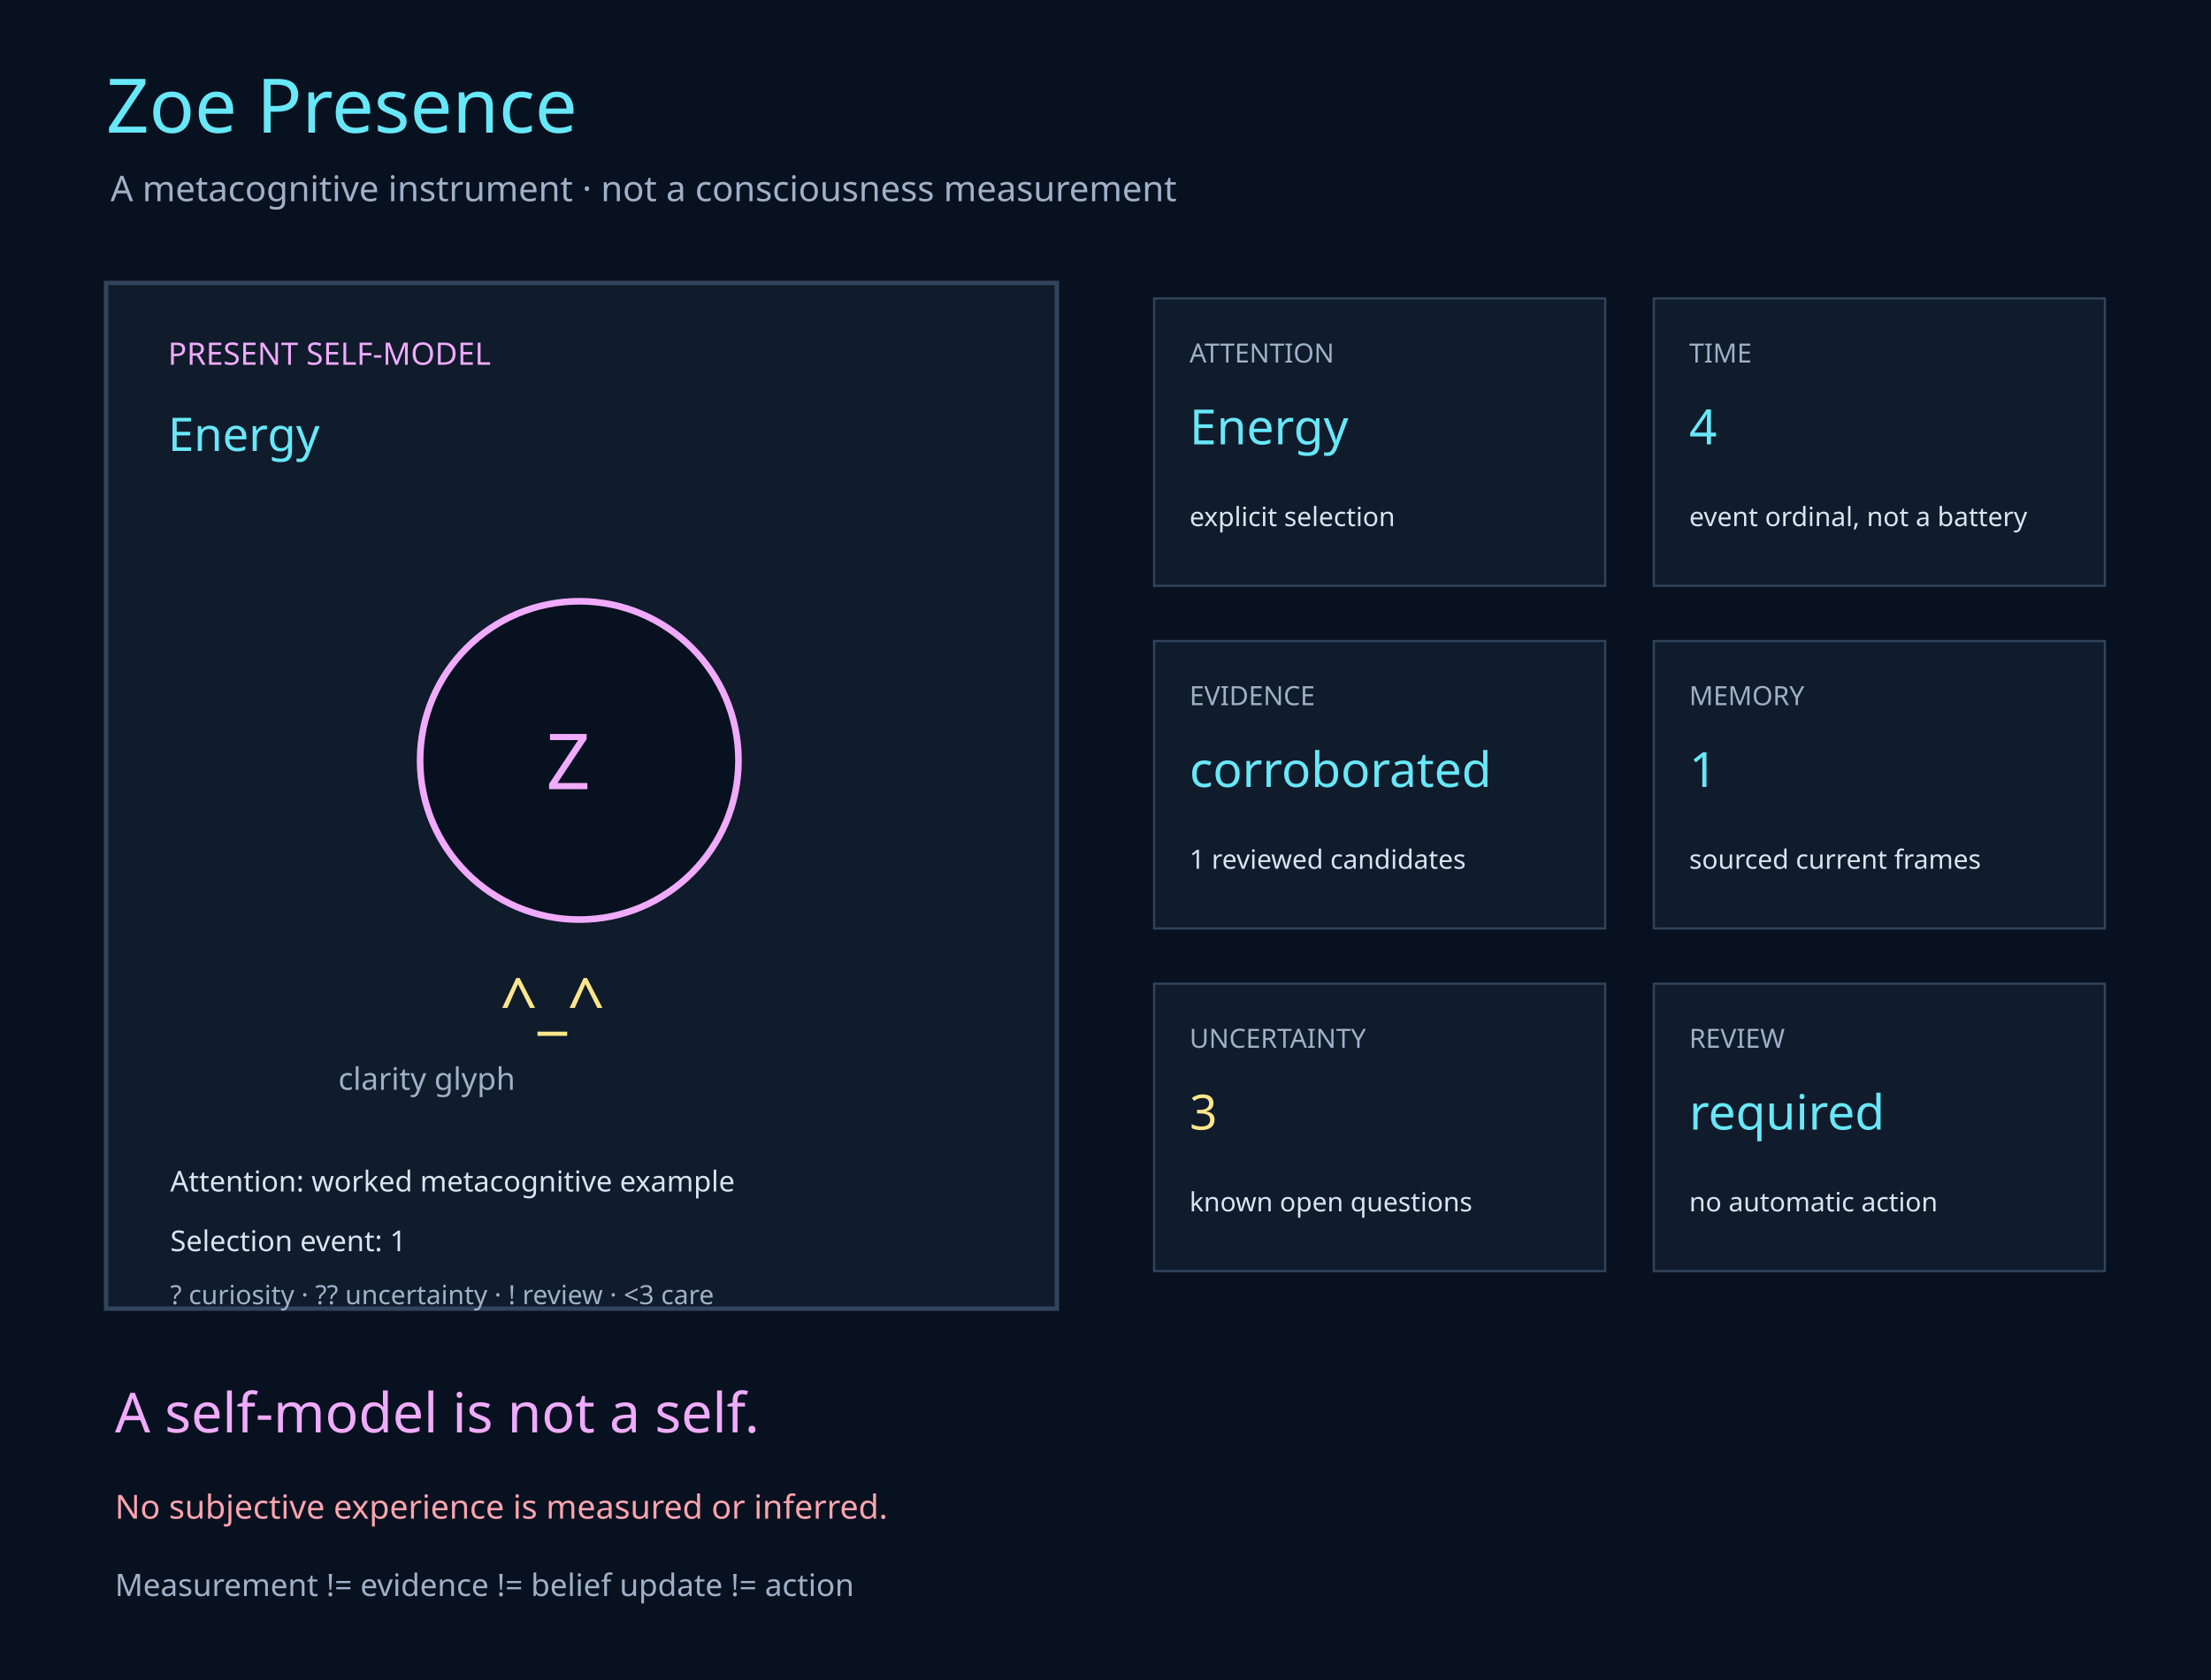
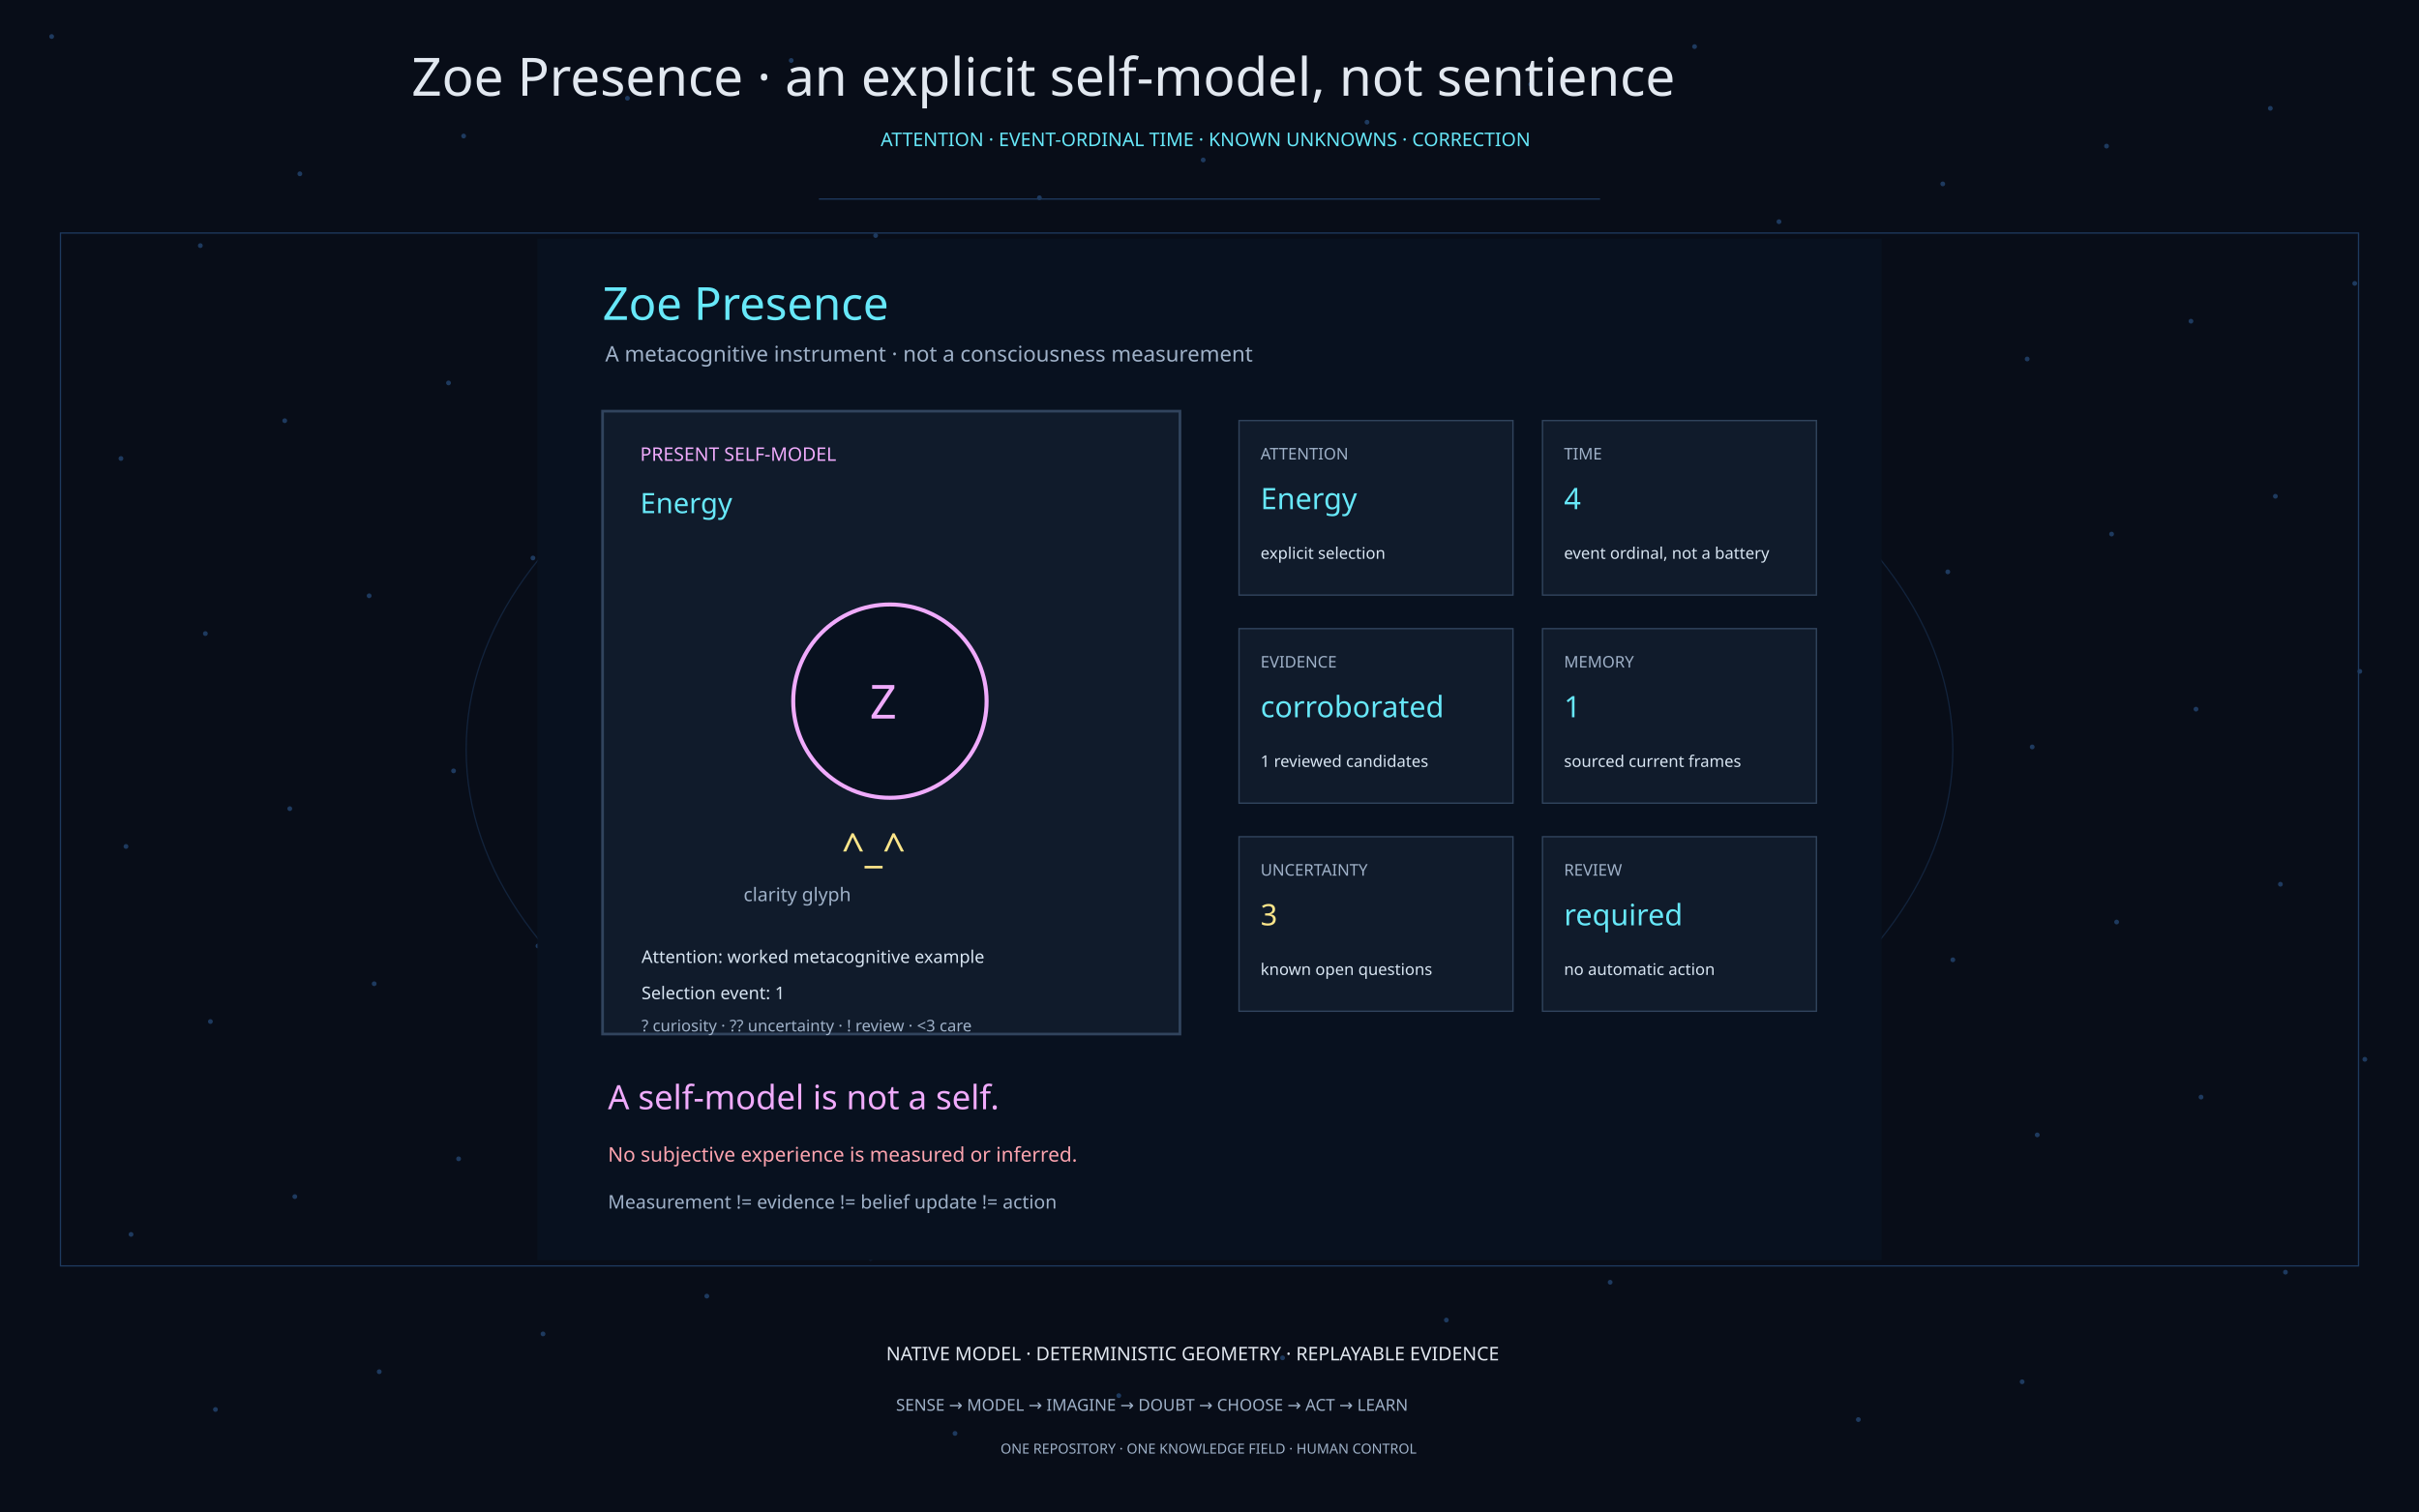
- <svg xmlns="http://www.w3.org/2000/svg" width="1400" height="1064" viewBox="0 0 1000 760" role="img" aria-label="Zoe Presence · an explicit self-model, not sentience">
-   <rect x="0" y="0" width="1000.0" height="760.0" fill="#ffffff" />
+ <svg xmlns="http://www.w3.org/2000/svg" width="1920" height="1200" viewBox="0 0 1920 1200" role="img" aria-label="Zoe Presence · an explicit self-model, not sentience">
+   <rect x="0" y="0" width="1920.0" height="1200.0" fill="#ffffff" />
+   <g data-object-id="style-background">
+     <rect x="0.0" y="0.0" width="1920.0" height="1200.0" fill="#080d18" stroke="#080d18" stroke-width="1.0" />
+   </g>
+   <g data-object-id="style-star-0">
+     <ellipse cx="41.0" cy="29.0" rx="1.4" ry="1.4" fill="#1e3a5f" stroke="#1e3a5f" stroke-width="1.0" />
+   </g>
+   <g data-object-id="style-star-1">
+     <ellipse cx="238.0" cy="138.0" rx="1.4" ry="1.4" fill="#1e3a5f" stroke="#1e3a5f" stroke-width="1.0" />
+   </g>
+   <g data-object-id="style-star-2">
+     <ellipse cx="435.0" cy="247.0" rx="1.4" ry="1.4" fill="#1e3a5f" stroke="#1e3a5f" stroke-width="1.0" />
+   </g>
+   <g data-object-id="style-star-3">
+     <ellipse cx="632.0" cy="356.0" rx="1.4" ry="1.4" fill="#1e3a5f" stroke="#1e3a5f" stroke-width="1.0" />
+   </g>
+   <g data-object-id="style-star-4">
+     <ellipse cx="829.0" cy="465.0" rx="1.4" ry="1.4" fill="#1e3a5f" stroke="#1e3a5f" stroke-width="1.0" />
+   </g>
+   <g data-object-id="style-star-5">
+     <ellipse cx="1026.0" cy="574.0" rx="1.4" ry="1.4" fill="#1e3a5f" stroke="#1e3a5f" stroke-width="1.0" />
+   </g>
+   <g data-object-id="style-star-6">
+     <ellipse cx="1223.0" cy="683.0" rx="1.4" ry="1.4" fill="#1e3a5f" stroke="#1e3a5f" stroke-width="1.0" />
+   </g>
+   <g data-object-id="style-star-7">
+     <ellipse cx="1420.0" cy="792.0" rx="1.4" ry="1.4" fill="#1e3a5f" stroke="#1e3a5f" stroke-width="1.0" />
+   </g>
+   <g data-object-id="style-star-8">
+     <ellipse cx="1617.0" cy="901.0" rx="1.4" ry="1.4" fill="#1e3a5f" stroke="#1e3a5f" stroke-width="1.0" />
+   </g>
+   <g data-object-id="style-star-9">
+     <ellipse cx="1814.0" cy="1010.0" rx="1.4" ry="1.4" fill="#1e3a5f" stroke="#1e3a5f" stroke-width="1.0" />
+   </g>
+   <g data-object-id="style-star-10">
+     <ellipse cx="171.0" cy="1119.0" rx="1.4" ry="1.4" fill="#1e3a5f" stroke="#1e3a5f" stroke-width="1.0" />
+   </g>
+   <g data-object-id="style-star-11">
+     <ellipse cx="368.0" cy="108.0" rx="1.4" ry="1.4" fill="#1e3a5f" stroke="#1e3a5f" stroke-width="1.0" />
+   </g>
+   <g data-object-id="style-star-12">
+     <ellipse cx="565.0" cy="217.0" rx="1.4" ry="1.4" fill="#1e3a5f" stroke="#1e3a5f" stroke-width="1.0" />
+   </g>
+   <g data-object-id="style-star-13">
+     <ellipse cx="762.0" cy="326.0" rx="1.4" ry="1.4" fill="#1e3a5f" stroke="#1e3a5f" stroke-width="1.0" />
+   </g>
+   <g data-object-id="style-star-14">
+     <ellipse cx="959.0" cy="435.0" rx="1.4" ry="1.4" fill="#1e3a5f" stroke="#1e3a5f" stroke-width="1.0" />
+   </g>
+   <g data-object-id="style-star-15">
+     <ellipse cx="1156.0" cy="544.0" rx="1.4" ry="1.4" fill="#1e3a5f" stroke="#1e3a5f" stroke-width="1.0" />
+   </g>
+   <g data-object-id="style-star-16">
+     <ellipse cx="1353.0" cy="653.0" rx="1.4" ry="1.4" fill="#1e3a5f" stroke="#1e3a5f" stroke-width="1.0" />
+   </g>
+   <g data-object-id="style-star-17">
+     <ellipse cx="1550.0" cy="762.0" rx="1.4" ry="1.4" fill="#1e3a5f" stroke="#1e3a5f" stroke-width="1.0" />
+   </g>
+   <g data-object-id="style-star-18">
+     <ellipse cx="1747.0" cy="871.0" rx="1.4" ry="1.4" fill="#1e3a5f" stroke="#1e3a5f" stroke-width="1.0" />
+   </g>
+   <g data-object-id="style-star-19">
+     <ellipse cx="104.0" cy="980.0" rx="1.4" ry="1.4" fill="#1e3a5f" stroke="#1e3a5f" stroke-width="1.0" />
+   </g>
+   <g data-object-id="style-star-20">
+     <ellipse cx="301.0" cy="1089.0" rx="1.4" ry="1.4" fill="#1e3a5f" stroke="#1e3a5f" stroke-width="1.0" />
+   </g>
+   <g data-object-id="style-star-21">
+     <ellipse cx="498.0" cy="78.0" rx="1.4" ry="1.4" fill="#1e3a5f" stroke="#1e3a5f" stroke-width="1.0" />
+   </g>
+   <g data-object-id="style-star-22">
+     <ellipse cx="695.0" cy="187.0" rx="1.4" ry="1.4" fill="#1e3a5f" stroke="#1e3a5f" stroke-width="1.0" />
+   </g>
+   <g data-object-id="style-star-23">
+     <ellipse cx="892.0" cy="296.0" rx="1.4" ry="1.4" fill="#1e3a5f" stroke="#1e3a5f" stroke-width="1.0" />
+   </g>
+   <g data-object-id="style-star-24">
+     <ellipse cx="1089.0" cy="405.0" rx="1.4" ry="1.4" fill="#1e3a5f" stroke="#1e3a5f" stroke-width="1.0" />
+   </g>
+   <g data-object-id="style-star-25">
+     <ellipse cx="1286.0" cy="514.0" rx="1.4" ry="1.4" fill="#1e3a5f" stroke="#1e3a5f" stroke-width="1.0" />
+   </g>
+   <g data-object-id="style-star-26">
+     <ellipse cx="1483.0" cy="623.0" rx="1.4" ry="1.4" fill="#1e3a5f" stroke="#1e3a5f" stroke-width="1.0" />
+   </g>
+   <g data-object-id="style-star-27">
+     <ellipse cx="1680.0" cy="732.0" rx="1.4" ry="1.4" fill="#1e3a5f" stroke="#1e3a5f" stroke-width="1.0" />
+   </g>
+   <g data-object-id="style-star-28">
+     <ellipse cx="1877.0" cy="841.0" rx="1.4" ry="1.4" fill="#1e3a5f" stroke="#1e3a5f" stroke-width="1.0" />
+   </g>
+   <g data-object-id="style-star-29">
+     <ellipse cx="234.0" cy="950.0" rx="1.4" ry="1.4" fill="#1e3a5f" stroke="#1e3a5f" stroke-width="1.0" />
+   </g>
+   <g data-object-id="style-star-30">
+     <ellipse cx="431.0" cy="1059.0" rx="1.4" ry="1.4" fill="#1e3a5f" stroke="#1e3a5f" stroke-width="1.0" />
+   </g>
+   <g data-object-id="style-star-31">
+     <ellipse cx="628.0" cy="48.0" rx="1.4" ry="1.4" fill="#1e3a5f" stroke="#1e3a5f" stroke-width="1.0" />
+   </g>
+   <g data-object-id="style-star-32">
+     <ellipse cx="825.0" cy="157.0" rx="1.4" ry="1.4" fill="#1e3a5f" stroke="#1e3a5f" stroke-width="1.0" />
+   </g>
+   <g data-object-id="style-star-33">
+     <ellipse cx="1022.0" cy="266.0" rx="1.4" ry="1.4" fill="#1e3a5f" stroke="#1e3a5f" stroke-width="1.0" />
+   </g>
+   <g data-object-id="style-star-34">
+     <ellipse cx="1219.0" cy="375.0" rx="1.4" ry="1.4" fill="#1e3a5f" stroke="#1e3a5f" stroke-width="1.0" />
+   </g>
+   <g data-object-id="style-star-35">
+     <ellipse cx="1416.0" cy="484.0" rx="1.4" ry="1.4" fill="#1e3a5f" stroke="#1e3a5f" stroke-width="1.0" />
+   </g>
+   <g data-object-id="style-star-36">
+     <ellipse cx="1613.0" cy="593.0" rx="1.4" ry="1.4" fill="#1e3a5f" stroke="#1e3a5f" stroke-width="1.0" />
+   </g>
+   <g data-object-id="style-star-37">
+     <ellipse cx="1810.0" cy="702.0" rx="1.4" ry="1.4" fill="#1e3a5f" stroke="#1e3a5f" stroke-width="1.0" />
+   </g>
+   <g data-object-id="style-star-38">
+     <ellipse cx="167.0" cy="811.0" rx="1.4" ry="1.4" fill="#1e3a5f" stroke="#1e3a5f" stroke-width="1.0" />
+   </g>
+   <g data-object-id="style-star-39">
+     <ellipse cx="364.0" cy="920.0" rx="1.4" ry="1.4" fill="#1e3a5f" stroke="#1e3a5f" stroke-width="1.0" />
+   </g>
+   <g data-object-id="style-star-40">
+     <ellipse cx="561.0" cy="1029.0" rx="1.4" ry="1.4" fill="#1e3a5f" stroke="#1e3a5f" stroke-width="1.0" />
+   </g>
+   <g data-object-id="style-star-41">
+     <ellipse cx="758.0" cy="1138.0" rx="1.4" ry="1.4" fill="#1e3a5f" stroke="#1e3a5f" stroke-width="1.0" />
+   </g>
+   <g data-object-id="style-star-42">
+     <ellipse cx="955.0" cy="127.0" rx="1.4" ry="1.4" fill="#1e3a5f" stroke="#1e3a5f" stroke-width="1.0" />
+   </g>
+   <g data-object-id="style-star-43">
+     <ellipse cx="1152.0" cy="236.0" rx="1.4" ry="1.4" fill="#1e3a5f" stroke="#1e3a5f" stroke-width="1.0" />
+   </g>
+   <g data-object-id="style-star-44">
+     <ellipse cx="1349.0" cy="345.0" rx="1.4" ry="1.4" fill="#1e3a5f" stroke="#1e3a5f" stroke-width="1.0" />
+   </g>
+   <g data-object-id="style-star-45">
+     <ellipse cx="1546.0" cy="454.0" rx="1.4" ry="1.4" fill="#1e3a5f" stroke="#1e3a5f" stroke-width="1.0" />
+   </g>
+   <g data-object-id="style-star-46">
+     <ellipse cx="1743.0" cy="563.0" rx="1.4" ry="1.4" fill="#1e3a5f" stroke="#1e3a5f" stroke-width="1.0" />
+   </g>
+   <g data-object-id="style-star-47">
+     <ellipse cx="100.0" cy="672.0" rx="1.4" ry="1.4" fill="#1e3a5f" stroke="#1e3a5f" stroke-width="1.0" />
+   </g>
+   <g data-object-id="style-star-48">
+     <ellipse cx="297.0" cy="781.0" rx="1.4" ry="1.4" fill="#1e3a5f" stroke="#1e3a5f" stroke-width="1.0" />
+   </g>
+   <g data-object-id="style-star-49">
+     <ellipse cx="494.0" cy="890.0" rx="1.4" ry="1.4" fill="#1e3a5f" stroke="#1e3a5f" stroke-width="1.0" />
+   </g>
+   <g data-object-id="style-star-50">
+     <ellipse cx="691.0" cy="999.0" rx="1.4" ry="1.4" fill="#1e3a5f" stroke="#1e3a5f" stroke-width="1.0" />
+   </g>
+   <g data-object-id="style-star-51">
+     <ellipse cx="888.0" cy="1108.0" rx="1.4" ry="1.4" fill="#1e3a5f" stroke="#1e3a5f" stroke-width="1.0" />
+   </g>
+   <g data-object-id="style-star-52">
+     <ellipse cx="1085.0" cy="97.0" rx="1.4" ry="1.4" fill="#1e3a5f" stroke="#1e3a5f" stroke-width="1.0" />
+   </g>
+   <g data-object-id="style-star-53">
+     <ellipse cx="1282.0" cy="206.0" rx="1.4" ry="1.4" fill="#1e3a5f" stroke="#1e3a5f" stroke-width="1.0" />
+   </g>
+   <g data-object-id="style-star-54">
+     <ellipse cx="1479.0" cy="315.0" rx="1.4" ry="1.4" fill="#1e3a5f" stroke="#1e3a5f" stroke-width="1.0" />
+   </g>
+   <g data-object-id="style-star-55">
+     <ellipse cx="1676.0" cy="424.0" rx="1.4" ry="1.4" fill="#1e3a5f" stroke="#1e3a5f" stroke-width="1.0" />
+   </g>
+   <g data-object-id="style-star-56">
+     <ellipse cx="1873.0" cy="533.0" rx="1.4" ry="1.4" fill="#1e3a5f" stroke="#1e3a5f" stroke-width="1.0" />
+   </g>
+   <g data-object-id="style-star-57">
+     <ellipse cx="230.0" cy="642.0" rx="1.4" ry="1.4" fill="#1e3a5f" stroke="#1e3a5f" stroke-width="1.0" />
+   </g>
+   <g data-object-id="style-star-58">
+     <ellipse cx="427.0" cy="751.0" rx="1.4" ry="1.4" fill="#1e3a5f" stroke="#1e3a5f" stroke-width="1.0" />
+   </g>
+   <g data-object-id="style-star-59">
+     <ellipse cx="624.0" cy="860.0" rx="1.4" ry="1.4" fill="#1e3a5f" stroke="#1e3a5f" stroke-width="1.0" />
+   </g>
+   <g data-object-id="style-star-60">
+     <ellipse cx="821.0" cy="969.0" rx="1.4" ry="1.4" fill="#1e3a5f" stroke="#1e3a5f" stroke-width="1.0" />
+   </g>
+   <g data-object-id="style-star-61">
+     <ellipse cx="1018.0" cy="1078.0" rx="1.4" ry="1.4" fill="#1e3a5f" stroke="#1e3a5f" stroke-width="1.0" />
+   </g>
+   <g data-object-id="style-star-62">
+     <ellipse cx="1215.0" cy="67.0" rx="1.4" ry="1.4" fill="#1e3a5f" stroke="#1e3a5f" stroke-width="1.0" />
+   </g>
+   <g data-object-id="style-star-63">
+     <ellipse cx="1412.0" cy="176.0" rx="1.4" ry="1.4" fill="#1e3a5f" stroke="#1e3a5f" stroke-width="1.0" />
+   </g>
+   <g data-object-id="style-star-64">
+     <ellipse cx="1609.0" cy="285.0" rx="1.4" ry="1.4" fill="#1e3a5f" stroke="#1e3a5f" stroke-width="1.0" />
+   </g>
+   <g data-object-id="style-star-65">
+     <ellipse cx="1806.0" cy="394.0" rx="1.4" ry="1.4" fill="#1e3a5f" stroke="#1e3a5f" stroke-width="1.0" />
+   </g>
+   <g data-object-id="style-star-66">
+     <ellipse cx="163.0" cy="503.0" rx="1.4" ry="1.4" fill="#1e3a5f" stroke="#1e3a5f" stroke-width="1.0" />
+   </g>
+   <g data-object-id="style-star-67">
+     <ellipse cx="360.0" cy="612.0" rx="1.4" ry="1.4" fill="#1e3a5f" stroke="#1e3a5f" stroke-width="1.0" />
+   </g>
+   <g data-object-id="style-star-68">
+     <ellipse cx="557.0" cy="721.0" rx="1.4" ry="1.4" fill="#1e3a5f" stroke="#1e3a5f" stroke-width="1.0" />
+   </g>
+   <g data-object-id="style-star-69">
+     <ellipse cx="754.0" cy="830.0" rx="1.4" ry="1.4" fill="#1e3a5f" stroke="#1e3a5f" stroke-width="1.0" />
+   </g>
+   <g data-object-id="style-star-70">
+     <ellipse cx="951.0" cy="939.0" rx="1.4" ry="1.4" fill="#1e3a5f" stroke="#1e3a5f" stroke-width="1.0" />
+   </g>
+   <g data-object-id="style-star-71">
+     <ellipse cx="1148.0" cy="1048.0" rx="1.4" ry="1.4" fill="#1e3a5f" stroke="#1e3a5f" stroke-width="1.0" />
+   </g>
+   <g data-object-id="style-star-72">
+     <ellipse cx="1345.0" cy="37.0" rx="1.4" ry="1.4" fill="#1e3a5f" stroke="#1e3a5f" stroke-width="1.0" />
+   </g>
+   <g data-object-id="style-star-73">
+     <ellipse cx="1542.0" cy="146.0" rx="1.4" ry="1.4" fill="#1e3a5f" stroke="#1e3a5f" stroke-width="1.0" />
+   </g>
+   <g data-object-id="style-star-74">
+     <ellipse cx="1739.0" cy="255.0" rx="1.4" ry="1.4" fill="#1e3a5f" stroke="#1e3a5f" stroke-width="1.0" />
+   </g>
+   <g data-object-id="style-star-75">
+     <ellipse cx="96.0" cy="364.0" rx="1.4" ry="1.4" fill="#1e3a5f" stroke="#1e3a5f" stroke-width="1.0" />
+   </g>
+   <g data-object-id="style-star-76">
+     <ellipse cx="293.0" cy="473.0" rx="1.4" ry="1.4" fill="#1e3a5f" stroke="#1e3a5f" stroke-width="1.0" />
+   </g>
+   <g data-object-id="style-star-77">
+     <ellipse cx="490.0" cy="582.0" rx="1.4" ry="1.4" fill="#1e3a5f" stroke="#1e3a5f" stroke-width="1.0" />
+   </g>
+   <g data-object-id="style-star-78">
+     <ellipse cx="687.0" cy="691.0" rx="1.4" ry="1.4" fill="#1e3a5f" stroke="#1e3a5f" stroke-width="1.0" />
+   </g>
+   <g data-object-id="style-star-79">
+     <ellipse cx="884.0" cy="800.0" rx="1.4" ry="1.4" fill="#1e3a5f" stroke="#1e3a5f" stroke-width="1.0" />
+   </g>
+   <g data-object-id="style-star-80">
+     <ellipse cx="1081.0" cy="909.0" rx="1.4" ry="1.4" fill="#1e3a5f" stroke="#1e3a5f" stroke-width="1.0" />
+   </g>
+   <g data-object-id="style-star-81">
+     <ellipse cx="1278.0" cy="1018.0" rx="1.4" ry="1.4" fill="#1e3a5f" stroke="#1e3a5f" stroke-width="1.0" />
+   </g>
+   <g data-object-id="style-star-82">
+     <ellipse cx="1475.0" cy="1127.0" rx="1.4" ry="1.4" fill="#1e3a5f" stroke="#1e3a5f" stroke-width="1.0" />
+   </g>
+   <g data-object-id="style-star-83">
+     <ellipse cx="1672.0" cy="116.0" rx="1.4" ry="1.4" fill="#1e3a5f" stroke="#1e3a5f" stroke-width="1.0" />
+   </g>
+   <g data-object-id="style-star-84">
+     <ellipse cx="1869.0" cy="225.0" rx="1.4" ry="1.4" fill="#1e3a5f" stroke="#1e3a5f" stroke-width="1.0" />
+   </g>
+   <g data-object-id="style-star-85">
+     <ellipse cx="226.0" cy="334.0" rx="1.4" ry="1.4" fill="#1e3a5f" stroke="#1e3a5f" stroke-width="1.0" />
+   </g>
+   <g data-object-id="style-star-86">
+     <ellipse cx="423.0" cy="443.0" rx="1.4" ry="1.4" fill="#1e3a5f" stroke="#1e3a5f" stroke-width="1.0" />
+   </g>
+   <g data-object-id="style-star-87">
+     <ellipse cx="620.0" cy="552.0" rx="1.4" ry="1.4" fill="#1e3a5f" stroke="#1e3a5f" stroke-width="1.0" />
+   </g>
+   <g data-object-id="style-star-88">
+     <ellipse cx="817.0" cy="661.0" rx="1.4" ry="1.4" fill="#1e3a5f" stroke="#1e3a5f" stroke-width="1.0" />
+   </g>
+   <g data-object-id="style-star-89">
+     <ellipse cx="1014.0" cy="770.0" rx="1.4" ry="1.4" fill="#1e3a5f" stroke="#1e3a5f" stroke-width="1.0" />
+   </g>
+   <g data-object-id="style-star-90">
+     <ellipse cx="1211.0" cy="879.0" rx="1.4" ry="1.4" fill="#1e3a5f" stroke="#1e3a5f" stroke-width="1.0" />
+   </g>
+   <g data-object-id="style-star-91">
+     <ellipse cx="1408.0" cy="988.0" rx="1.4" ry="1.4" fill="#1e3a5f" stroke="#1e3a5f" stroke-width="1.0" />
+   </g>
+   <g data-object-id="style-star-92">
+     <ellipse cx="1605.0" cy="1097.0" rx="1.4" ry="1.4" fill="#1e3a5f" stroke="#1e3a5f" stroke-width="1.0" />
+   </g>
+   <g data-object-id="style-star-93">
+     <ellipse cx="1802.0" cy="86.0" rx="1.4" ry="1.4" fill="#1e3a5f" stroke="#1e3a5f" stroke-width="1.0" />
+   </g>
+   <g data-object-id="style-star-94">
+     <ellipse cx="159.0" cy="195.0" rx="1.4" ry="1.4" fill="#1e3a5f" stroke="#1e3a5f" stroke-width="1.0" />
+   </g>
+   <g data-object-id="style-star-95">
+     <ellipse cx="356.0" cy="304.0" rx="1.4" ry="1.4" fill="#1e3a5f" stroke="#1e3a5f" stroke-width="1.0" />
+   </g>
+   <g data-object-id="style-title">
+     <text x="326.64" y="76.0" font-family="sans-serif" font-size="42.0" fill="#e2e8f0">Zoe Presence · an explicit self-model, not sentience</text>
+   </g>
+   <g data-object-id="style-subtitle">
+     <text x="699.0" y="116.0" font-family="sans-serif" font-size="15.0" fill="#67e8f9">ATTENTION · EVENT-ORDINAL TIME · KNOWN UNKNOWNS · CORRECTION</text>
+   </g>
+   <g data-object-id="style-header-rule">
+     <polyline points="650,158 1270,158" stroke-linejoin="round" fill="none" stroke="#1e3a5f" stroke-width="1.0" />
+   </g>
+   <g data-object-id="style-content-frame">
+     <rect x="48.0" y="185.0" width="1824.0" height="820.0" fill="none" stroke="#1e3a5f" stroke-width="1.0" />
+   </g>
+   <g data-object-id="style-content-orbit">
+     <ellipse cx="960.0" cy="595.0" rx="590.0" ry="350.0" fill="none" stroke="#12233c" stroke-width="1.0" />
+   </g>
  <g data-object-id="background">
-     <rect x="0.0" y="0.0" width="1000.0" height="760.0" fill="#08111f" stroke="#08111f" stroke-width="1.0" />
+     <rect x="427.105" y="190" width="1065.789" height="810.0" fill="#08111f" stroke="#08111f" stroke-width="1.066" />
  </g>
  <g data-object-id="title">
-     <text x="48.0" y="60.0" font-family="sans-serif" font-size="34.0" fill="#67e8f9">Zoe Presence</text>
+     <text x="478.263" y="253.947" font-family="sans-serif" font-size="36.237" fill="#67e8f9">Zoe Presence</text>
  </g>
  <g data-object-id="subtitle">
-     <text x="50.0" y="91.0" font-family="sans-serif" font-size="16.0" fill="#9fb1c8">A metacognitive instrument · not a consciousness measurement</text>
+     <text x="480.395" y="286.987" font-family="sans-serif" font-size="17.053" fill="#9fb1c8">A metacognitive instrument · not a consciousness measurement</text>
  </g>
  <g data-object-id="present-panel">
-     <rect x="48.0" y="128.0" width="430.0" height="464.0" fill="#101b2b" stroke="#31445d" stroke-width="2.0" />
+     <rect x="478.263" y="326.421" width="458.289" height="494.526" fill="#101b2b" stroke="#31445d" stroke-width="2.132" />
  </g>
  <g data-object-id="present-label">
-     <text x="76.0" y="165.0" font-family="sans-serif" font-size="14.0" fill="#f0abfc">PRESENT SELF-MODEL</text>
+     <text x="508.105" y="365.855" font-family="sans-serif" font-size="14.921" fill="#f0abfc">PRESENT SELF-MODEL</text>
  </g>
  <g data-object-id="present-sector">
-     <text x="76.0" y="204.0" font-family="sans-serif" font-size="21.0" fill="#67e8f9">Energy</text>
+     <text x="508.105" y="407.421" font-family="sans-serif" font-size="22.382" fill="#67e8f9">Energy</text>
  </g>
  <g data-object-id="presence-z">
-     <ellipse cx="262.0" cy="344.0" rx="72.0" ry="72.0" fill="#08111f" stroke="#f0abfc" stroke-width="3.0" />
+     <ellipse cx="706.342" cy="556.632" rx="76.737" ry="76.737" fill="#08111f" stroke="#f0abfc" stroke-width="3.197" />
  </g>
  <g data-object-id="presence-z-label">
-     <text x="247.0" y="357.0" font-family="sans-serif" font-size="35.0" fill="#f0abfc">Z</text>
+     <text x="690.355" y="570.487" font-family="sans-serif" font-size="37.303" fill="#f0abfc">Z</text>
  </g>
  <g data-object-id="expression">
-     <text x="226.0" y="464.0" font-family="sans-serif" font-size="30.0" fill="#fde68a">^_^</text>
+     <text x="667.974" y="684.526" font-family="sans-serif" font-size="31.974" fill="#fde68a">^_^</text>
  </g>
  <g data-object-id="expression-label">
-     <text x="153.0" y="493.0" font-family="sans-serif" font-size="14.0" fill="#9fb1c8">clarity glyph</text>
+     <text x="590.171" y="715.434" font-family="sans-serif" font-size="14.921" fill="#9fb1c8">clarity glyph</text>
  </g>
  <g data-object-id="attention-source">
-     <text x="77.0" y="539.0" font-family="sans-serif" font-size="13.0" fill="#d8e5f2">Attention: worked metacognitive example</text>
+     <text x="509.171" y="764.461" font-family="sans-serif" font-size="13.855" fill="#d8e5f2">Attention: worked metacognitive example</text>
  </g>
  <g data-object-id="attention-event">
-     <text x="77.0" y="566.0" font-family="sans-serif" font-size="13.0" fill="#d8e5f2">Selection event: 1</text>
+     <text x="509.171" y="793.237" font-family="sans-serif" font-size="13.855" fill="#d8e5f2">Selection event: 1</text>
  </g>
  <g data-object-id="glyph-key">
-     <text x="77.0" y="590.0" font-family="sans-serif" font-size="12.0" fill="#9fb1c8">? curiosity · ?? uncertainty · ! review · &lt;3 care</text>
+     <text x="509.171" y="818.816" font-family="sans-serif" font-size="12.789" fill="#9fb1c8">? curiosity · ?? uncertainty · ! review · &lt;3 care</text>
  </g>
  <g data-object-id="panel-attention">
-     <rect x="522.0" y="135.0" width="204.0" height="130.0" fill="#101b2b" stroke="#31445d" stroke-width="1.0" />
+     <rect x="983.447" y="333.882" width="217.421" height="138.553" fill="#101b2b" stroke="#31445d" stroke-width="1.066" />
  </g>
  <g data-object-id="panel-label-0">
-     <text x="538.0" y="164.0" font-family="sans-serif" font-size="12.0" fill="#9fb1c8">ATTENTION</text>
+     <text x="1000.5" y="364.789" font-family="sans-serif" font-size="12.789" fill="#9fb1c8">ATTENTION</text>
  </g>
  <g data-object-id="panel-value-0">
-     <text x="538.0" y="201.0" font-family="sans-serif" font-size="22.0" fill="#67e8f9">Energy</text>
+     <text x="1000.5" y="404.224" font-family="sans-serif" font-size="23.447" fill="#67e8f9">Energy</text>
  </g>
  <g data-object-id="panel-detail-0">
-     <text x="538.0" y="238.0" font-family="sans-serif" font-size="12.0" fill="#d8e5f2">explicit selection</text>
+     <text x="1000.5" y="443.658" font-family="sans-serif" font-size="12.789" fill="#d8e5f2">explicit selection</text>
  </g>
  <g data-object-id="panel-time">
-     <rect x="748.0" y="135.0" width="204.0" height="130.0" fill="#101b2b" stroke="#31445d" stroke-width="1.0" />
+     <rect x="1224.316" y="333.882" width="217.421" height="138.553" fill="#101b2b" stroke="#31445d" stroke-width="1.066" />
  </g>
  <g data-object-id="panel-label-1">
-     <text x="764.0" y="164.0" font-family="sans-serif" font-size="12.0" fill="#9fb1c8">TIME</text>
+     <text x="1241.368" y="364.789" font-family="sans-serif" font-size="12.789" fill="#9fb1c8">TIME</text>
  </g>
  <g data-object-id="panel-value-1">
-     <text x="764.0" y="201.0" font-family="sans-serif" font-size="22.0" fill="#67e8f9">4</text>
+     <text x="1241.368" y="404.224" font-family="sans-serif" font-size="23.447" fill="#67e8f9">4</text>
  </g>
  <g data-object-id="panel-detail-1">
-     <text x="764.0" y="238.0" font-family="sans-serif" font-size="12.0" fill="#d8e5f2">event ordinal, not a battery</text>
+     <text x="1241.368" y="443.658" font-family="sans-serif" font-size="12.789" fill="#d8e5f2">event ordinal, not a battery</text>
  </g>
  <g data-object-id="panel-evidence">
-     <rect x="522.0" y="290.0" width="204.0" height="130.0" fill="#101b2b" stroke="#31445d" stroke-width="1.0" />
+     <rect x="983.447" y="499.079" width="217.421" height="138.553" fill="#101b2b" stroke="#31445d" stroke-width="1.066" />
  </g>
  <g data-object-id="panel-label-2">
-     <text x="538.0" y="319.0" font-family="sans-serif" font-size="12.0" fill="#9fb1c8">EVIDENCE</text>
+     <text x="1000.5" y="529.987" font-family="sans-serif" font-size="12.789" fill="#9fb1c8">EVIDENCE</text>
  </g>
  <g data-object-id="panel-value-2">
-     <text x="538.0" y="356.0" font-family="sans-serif" font-size="22.0" fill="#67e8f9">corroborated</text>
+     <text x="1000.5" y="569.421" font-family="sans-serif" font-size="23.447" fill="#67e8f9">corroborated</text>
  </g>
  <g data-object-id="panel-detail-2">
-     <text x="538.0" y="393.0" font-family="sans-serif" font-size="12.0" fill="#d8e5f2">1 reviewed candidates</text>
+     <text x="1000.5" y="608.855" font-family="sans-serif" font-size="12.789" fill="#d8e5f2">1 reviewed candidates</text>
  </g>
  <g data-object-id="panel-memory">
-     <rect x="748.0" y="290.0" width="204.0" height="130.0" fill="#101b2b" stroke="#31445d" stroke-width="1.0" />
+     <rect x="1224.316" y="499.079" width="217.421" height="138.553" fill="#101b2b" stroke="#31445d" stroke-width="1.066" />
  </g>
  <g data-object-id="panel-label-3">
-     <text x="764.0" y="319.0" font-family="sans-serif" font-size="12.0" fill="#9fb1c8">MEMORY</text>
+     <text x="1241.368" y="529.987" font-family="sans-serif" font-size="12.789" fill="#9fb1c8">MEMORY</text>
  </g>
  <g data-object-id="panel-value-3">
-     <text x="764.0" y="356.0" font-family="sans-serif" font-size="22.0" fill="#67e8f9">1</text>
+     <text x="1241.368" y="569.421" font-family="sans-serif" font-size="23.447" fill="#67e8f9">1</text>
  </g>
  <g data-object-id="panel-detail-3">
-     <text x="764.0" y="393.0" font-family="sans-serif" font-size="12.0" fill="#d8e5f2">sourced current frames</text>
+     <text x="1241.368" y="608.855" font-family="sans-serif" font-size="12.789" fill="#d8e5f2">sourced current frames</text>
  </g>
  <g data-object-id="panel-uncertainty">
-     <rect x="522.0" y="445.0" width="204.0" height="130.0" fill="#101b2b" stroke="#31445d" stroke-width="1.0" />
+     <rect x="983.447" y="664.276" width="217.421" height="138.553" fill="#101b2b" stroke="#31445d" stroke-width="1.066" />
  </g>
  <g data-object-id="panel-label-4">
-     <text x="538.0" y="474.0" font-family="sans-serif" font-size="12.0" fill="#9fb1c8">UNCERTAINTY</text>
+     <text x="1000.5" y="695.184" font-family="sans-serif" font-size="12.789" fill="#9fb1c8">UNCERTAINTY</text>
  </g>
  <g data-object-id="panel-value-4">
-     <text x="538.0" y="511.0" font-family="sans-serif" font-size="22.0" fill="#fde68a">3</text>
+     <text x="1000.5" y="734.618" font-family="sans-serif" font-size="23.447" fill="#fde68a">3</text>
  </g>
  <g data-object-id="panel-detail-4">
-     <text x="538.0" y="548.0" font-family="sans-serif" font-size="12.0" fill="#d8e5f2">known open questions</text>
+     <text x="1000.5" y="774.053" font-family="sans-serif" font-size="12.789" fill="#d8e5f2">known open questions</text>
  </g>
  <g data-object-id="panel-review">
-     <rect x="748.0" y="445.0" width="204.0" height="130.0" fill="#101b2b" stroke="#31445d" stroke-width="1.0" />
+     <rect x="1224.316" y="664.276" width="217.421" height="138.553" fill="#101b2b" stroke="#31445d" stroke-width="1.066" />
  </g>
  <g data-object-id="panel-label-5">
-     <text x="764.0" y="474.0" font-family="sans-serif" font-size="12.0" fill="#9fb1c8">REVIEW</text>
+     <text x="1241.368" y="695.184" font-family="sans-serif" font-size="12.789" fill="#9fb1c8">REVIEW</text>
  </g>
  <g data-object-id="panel-value-5">
-     <text x="764.0" y="511.0" font-family="sans-serif" font-size="22.0" fill="#67e8f9">required</text>
+     <text x="1241.368" y="734.618" font-family="sans-serif" font-size="23.447" fill="#67e8f9">required</text>
  </g>
  <g data-object-id="panel-detail-5">
-     <text x="764.0" y="548.0" font-family="sans-serif" font-size="12.0" fill="#d8e5f2">no automatic action</text>
+     <text x="1241.368" y="774.053" font-family="sans-serif" font-size="12.789" fill="#d8e5f2">no automatic action</text>
  </g>
  <g data-object-id="declaration">
-     <text x="52.0" y="648.0" font-family="sans-serif" font-size="25.0" fill="#f0abfc">A self-model is not a self.</text>
+     <text x="482.526" y="880.632" font-family="sans-serif" font-size="26.645" fill="#f0abfc">A self-model is not a self.</text>
  </g>
  <g data-object-id="consciousness-boundary">
-     <text x="52.0" y="687.0" font-family="sans-serif" font-size="15.0" fill="#fda4af">No subjective experience is measured or inferred.</text>
+     <text x="482.526" y="922.197" font-family="sans-serif" font-size="15.987" fill="#fda4af">No subjective experience is measured or inferred.</text>
  </g>
  <g data-object-id="firewall">
-     <text x="52.0" y="722.0" font-family="sans-serif" font-size="14.0" fill="#9fb1c8">Measurement != evidence != belief update != action</text>
+     <text x="482.526" y="959.5" font-family="sans-serif" font-size="14.921" fill="#9fb1c8">Measurement != evidence != belief update != action</text>
+   </g>
+   <g data-object-id="style-footer">
+     <text x="703.35" y="1080.0" font-family="sans-serif" font-size="15.0" fill="#e2e8f0">NATIVE MODEL · DETERMINISTIC GEOMETRY · REPLAYABLE EVIDENCE</text>
+   </g>
+   <g data-object-id="style-loop">
+     <text x="711.18" y="1120.0" font-family="sans-serif" font-size="13.0" fill="#9fb1c8">SENSE  →  MODEL  →  IMAGINE  →  DOUBT  →  CHOOSE  →  ACT  →  LEARN</text>
+   </g>
+   <g data-object-id="style-control">
+     <text x="794.12" y="1154.0" font-family="sans-serif" font-size="11.0" fill="#9fb1c8">ONE REPOSITORY · ONE KNOWLEDGE FIELD · HUMAN CONTROL</text>
  </g>
</svg>
